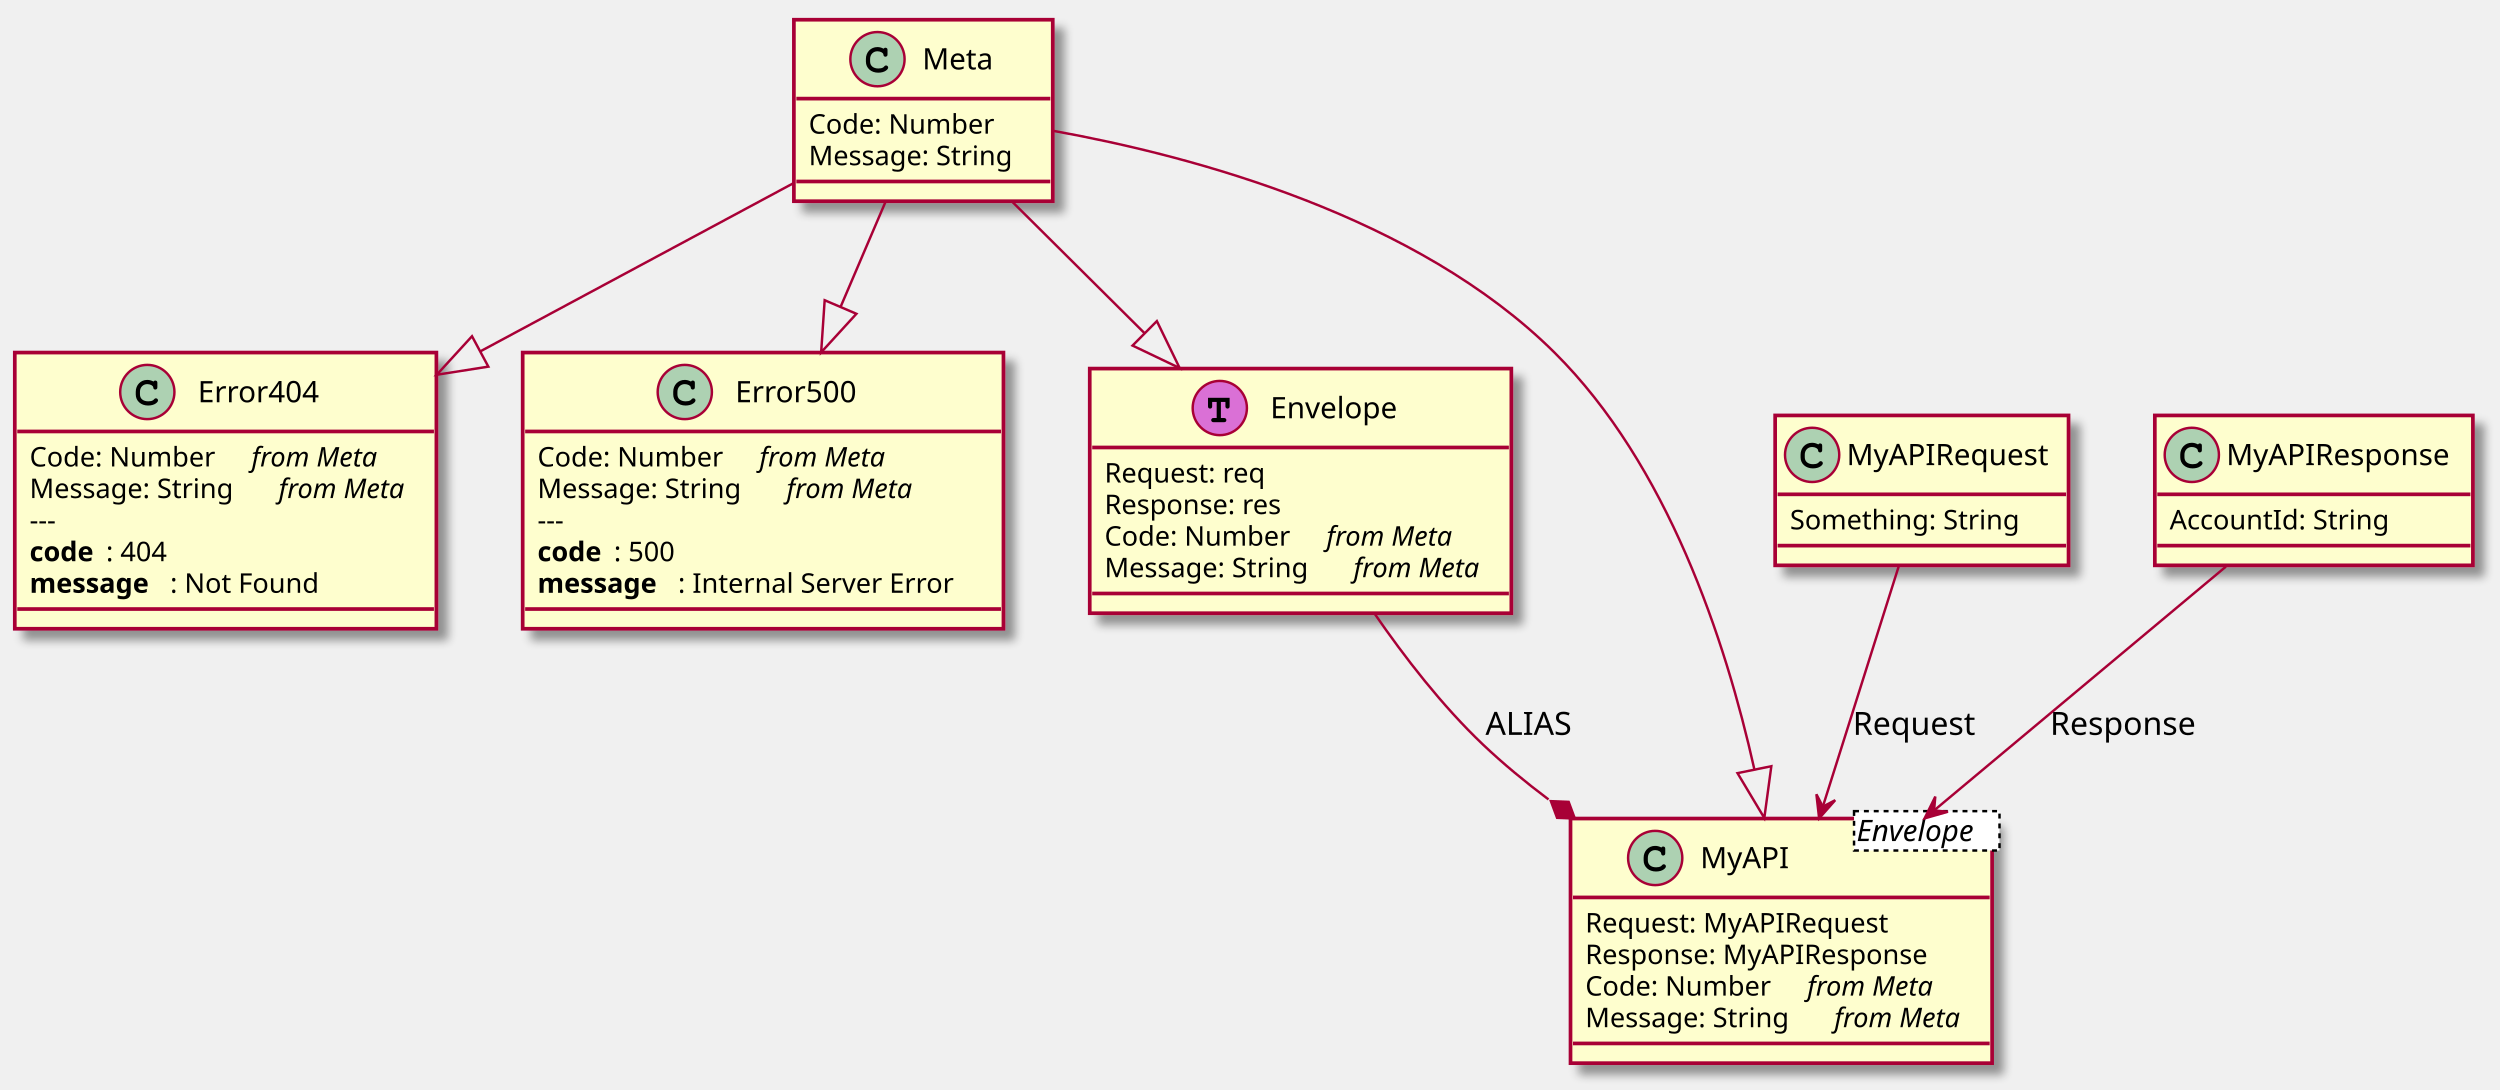
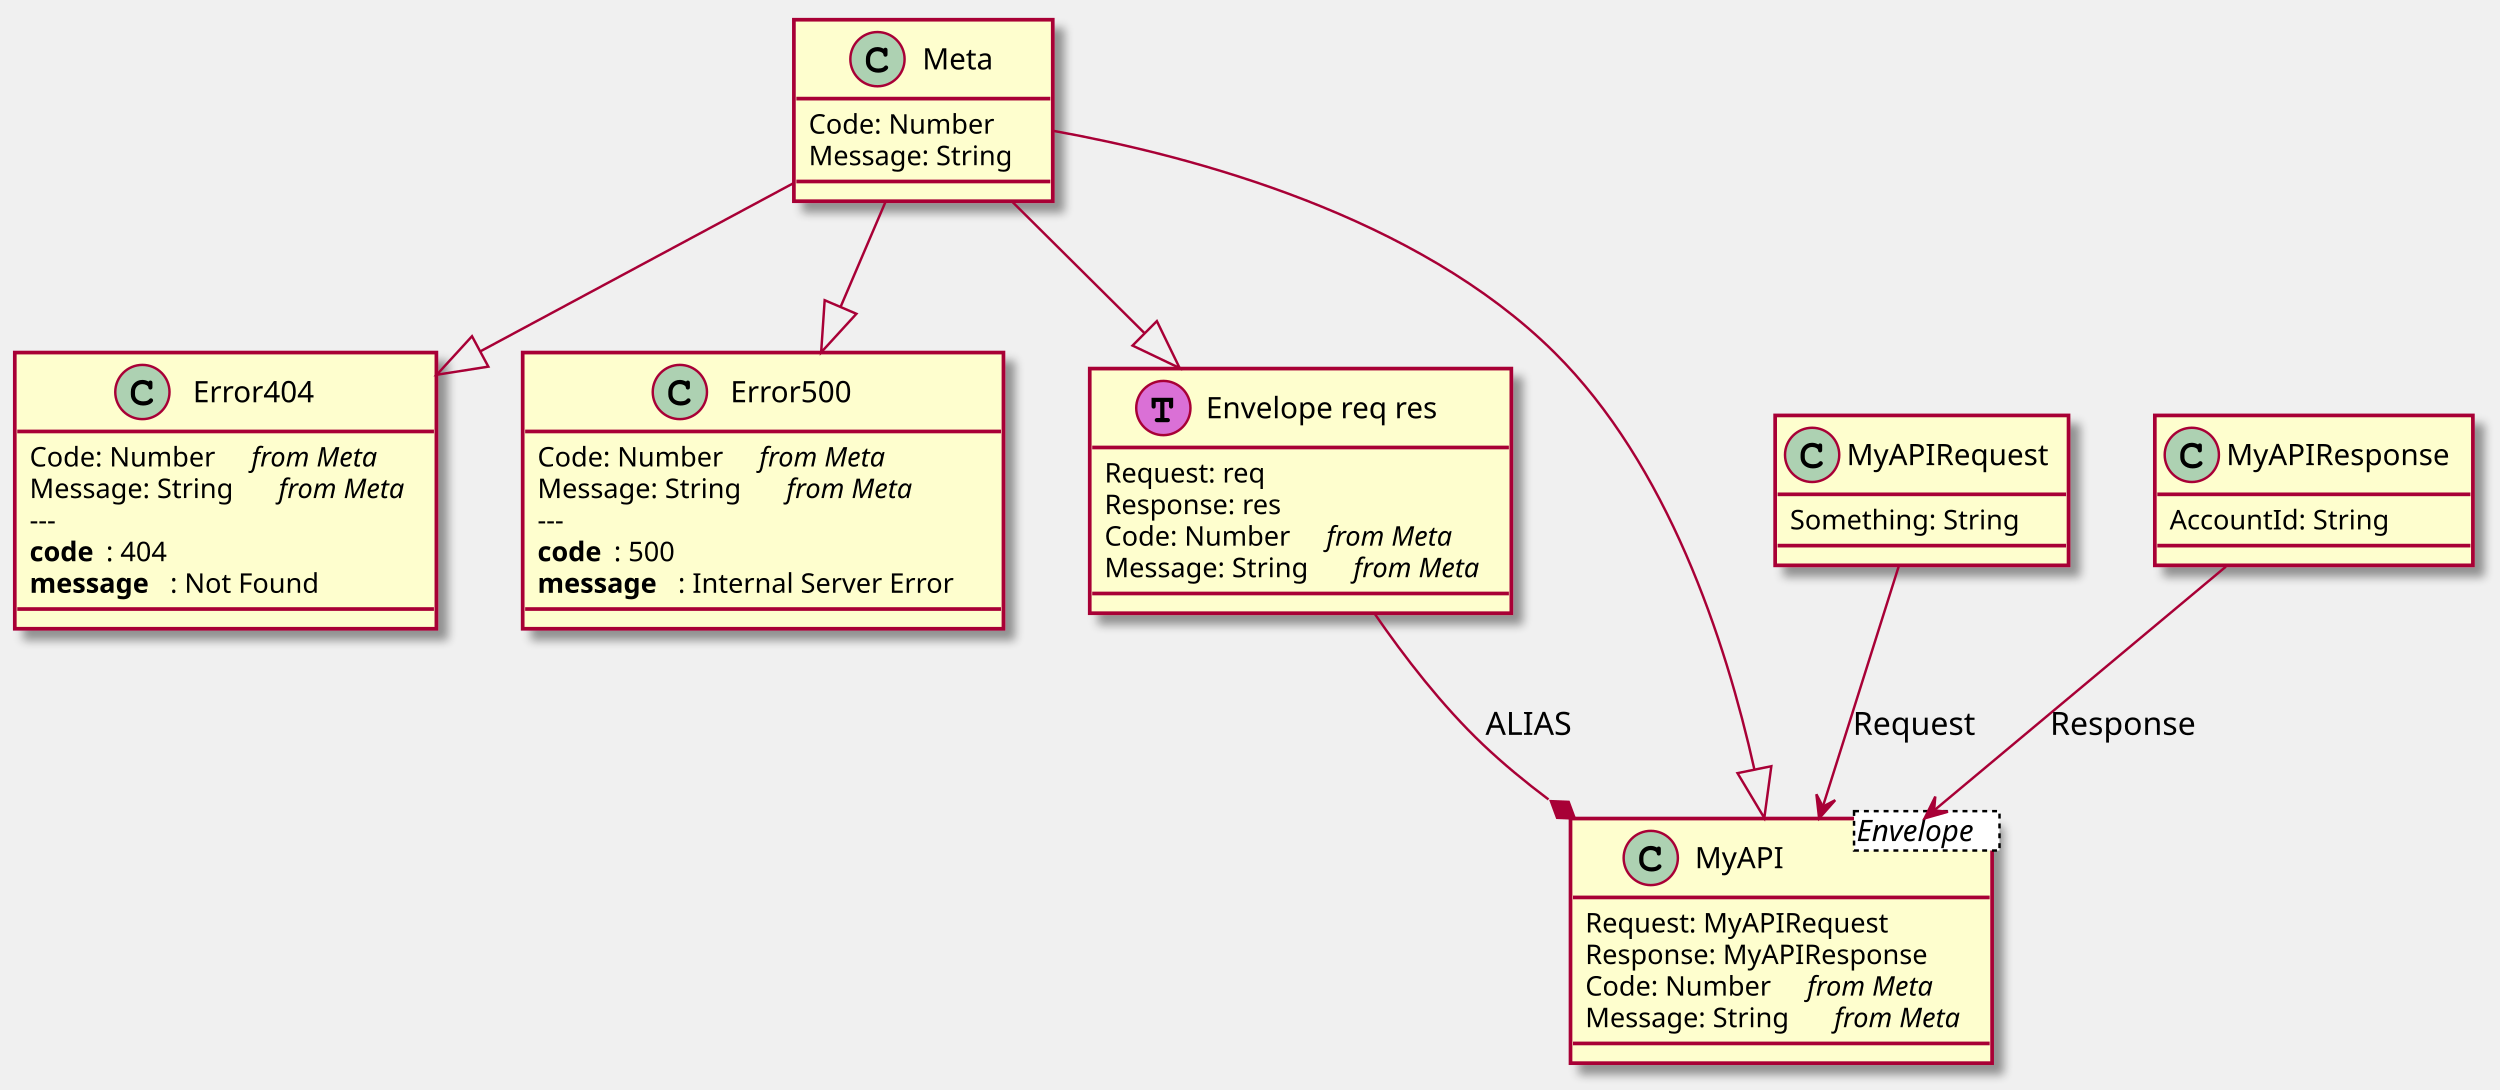
<svg xmlns="http://www.w3.org/2000/svg" contentScriptType="application/ecmascript" contentStyleType="text/css" height="442px" preserveAspectRatio="none" style="width:1014px;height:442px;" version="1.1" viewBox="0 0 1014 442" width="1014px" zoomAndPan="magnify">
  <defs>
-     <filter height="300%" id="f1agj2bwanm4j8" width="300%" x="-1" y="-1">
+     <filter height="300%" id="ftcypuwjfejws" width="300%" x="-1" y="-1">
      <feGaussianBlur result="blurOut" stdDeviation="2.0" />
      <feColorMatrix in="blurOut" result="blurOut2" type="matrix" values="0 0 0 0 0 0 0 0 0 0 0 0 0 0 0 0 0 0 .4 0" />
      <feOffset dx="4.0" dy="4.0" in="blurOut2" result="blurOut3" />
      <feBlend in="SourceGraphic" in2="blurOut3" mode="normal" />
    </filter>
  </defs>
  <g>
-     <rect fill="#FEFECE" filter="url(#f1agj2bwanm4j8)" height="73.609" id="Meta" style="stroke: #A80036; stroke-width: 1.5;" width="105" x="322" y="8" />
+     <rect fill="#FEFECE" filter="url(#ftcypuwjfejws)" height="73.609" id="Meta" style="stroke: #A80036; stroke-width: 1.5;" width="105" x="322" y="8" />
    <ellipse cx="355.9" cy="24" fill="#ADD1B2" rx="11" ry="11" style="stroke: #A80036; stroke-width: 1.0;" />
    <path d="M358.244,19.672 L358.416,19.75 C358.634,19.438 358.837,19.344 359.134,19.344 C359.431,19.344 359.712,19.484 359.869,19.75 C359.962,19.906 359.978,20.031 359.978,20.469 L359.978,21.891 C359.978,22.312 359.947,22.5 359.837,22.656 C359.666,22.875 359.4,23.016 359.134,23.016 C358.916,23.016 358.681,22.906 358.541,22.766 C358.4,22.641 358.369,22.516 358.306,22.109 C358.212,21.703 358.041,21.484 357.556,21.203 C357.087,20.953 356.478,20.797 355.9,20.797 C354.166,20.797 352.916,22.109 352.916,23.891 L352.916,24.984 C352.916,26.688 354.212,27.781 356.259,27.781 C357.025,27.781 357.712,27.656 358.134,27.391 C358.322,27.297 358.322,27.297 358.775,26.812 C358.962,26.625 359.166,26.547 359.384,26.547 C359.853,26.547 360.244,26.938 360.244,27.391 C360.244,27.781 359.916,28.234 359.337,28.641 C358.587,29.188 357.431,29.484 356.212,29.484 C353.322,29.484 351.212,27.594 351.212,25.016 L351.212,23.891 C351.212,21.172 353.212,19.094 355.837,19.094 C356.712,19.094 357.306,19.234 358.244,19.672 Z " />
    <text fill="#000000" font-family="sans-serif" font-size="12" lengthAdjust="spacingAndGlyphs" textLength="31" x="374.1" y="28.154">Meta</text>
    <line style="stroke: #A80036; stroke-width: 1.5;" x1="323" x2="426" y1="40" y2="40" />
    <text fill="#000000" font-family="sans-serif" font-size="11" lengthAdjust="spacingAndGlyphs" textLength="82" x="328" y="54.21">Code: Number</text>
    <text fill="#000000" font-family="sans-serif" font-size="11" lengthAdjust="spacingAndGlyphs" textLength="93" x="328" y="67.015">Message: String</text>
    <line style="stroke: #A80036; stroke-width: 1.5;" x1="323" x2="426" y1="73.609" y2="73.609" />
-     <rect fill="#FEFECE" filter="url(#f1agj2bwanm4j8)" height="112.023" id="Error404" style="stroke: #A80036; stroke-width: 1.5;" width="171" x="6" y="143" />
-     <ellipse cx="59.75" cy="159" fill="#ADD1B2" rx="11" ry="11" style="stroke: #A80036; stroke-width: 1.0;" />
-     <path d="M62.094,154.672 L62.266,154.75 C62.484,154.438 62.688,154.344 62.984,154.344 C63.281,154.344 63.562,154.484 63.719,154.75 C63.812,154.906 63.828,155.031 63.828,155.469 L63.828,156.891 C63.828,157.312 63.797,157.5 63.688,157.656 C63.516,157.875 63.25,158.016 62.984,158.016 C62.766,158.016 62.531,157.906 62.391,157.766 C62.25,157.641 62.219,157.516 62.156,157.109 C62.062,156.703 61.891,156.484 61.406,156.203 C60.938,155.953 60.328,155.797 59.75,155.797 C58.016,155.797 56.766,157.109 56.766,158.891 L56.766,159.984 C56.766,161.688 58.062,162.781 60.109,162.781 C60.875,162.781 61.562,162.656 61.984,162.391 C62.172,162.297 62.172,162.297 62.625,161.812 C62.812,161.625 63.016,161.547 63.234,161.547 C63.703,161.547 64.094,161.938 64.094,162.391 C64.094,162.781 63.766,163.234 63.188,163.641 C62.438,164.188 61.281,164.484 60.062,164.484 C57.172,164.484 55.062,162.594 55.062,160.016 L55.062,158.891 C55.062,156.172 57.062,154.094 59.688,154.094 C60.562,154.094 61.156,154.234 62.094,154.672 Z " />
-     <text fill="#000000" font-family="sans-serif" font-size="12" lengthAdjust="spacingAndGlyphs" textLength="55" x="80.25" y="163.154">Error404</text>
+     <rect fill="#FEFECE" filter="url(#ftcypuwjfejws)" height="112.023" id="Error404" style="stroke: #A80036; stroke-width: 1.5;" width="171" x="6" y="143" />
+     <ellipse cx="57.75" cy="159" fill="#ADD1B2" rx="11" ry="11" style="stroke: #A80036; stroke-width: 1.0;" />
+     <path d="M60.094,154.672 L60.266,154.75 C60.484,154.438 60.688,154.344 60.984,154.344 C61.281,154.344 61.562,154.484 61.719,154.75 C61.812,154.906 61.828,155.031 61.828,155.469 L61.828,156.891 C61.828,157.312 61.797,157.5 61.688,157.656 C61.516,157.875 61.25,158.016 60.984,158.016 C60.766,158.016 60.531,157.906 60.391,157.766 C60.25,157.641 60.219,157.516 60.156,157.109 C60.062,156.703 59.891,156.484 59.406,156.203 C58.938,155.953 58.328,155.797 57.75,155.797 C56.016,155.797 54.766,157.109 54.766,158.891 L54.766,159.984 C54.766,161.688 56.062,162.781 58.109,162.781 C58.875,162.781 59.562,162.656 59.984,162.391 C60.172,162.297 60.172,162.297 60.625,161.812 C60.812,161.625 61.016,161.547 61.234,161.547 C61.703,161.547 62.094,161.938 62.094,162.391 C62.094,162.781 61.766,163.234 61.188,163.641 C60.438,164.188 59.281,164.484 58.062,164.484 C55.172,164.484 53.062,162.594 53.062,160.016 L53.062,158.891 C53.062,156.172 55.062,154.094 57.688,154.094 C58.562,154.094 59.156,154.234 60.094,154.672 Z " />
+     <text fill="#000000" font-family="sans-serif" font-size="12" lengthAdjust="spacingAndGlyphs" textLength="55" x="78.25" y="163.154">Error404</text>
    <line style="stroke: #A80036; stroke-width: 1.5;" x1="7" x2="176" y1="175" y2="175" />
    <text fill="#000000" font-family="sans-serif" font-size="11" lengthAdjust="spacingAndGlyphs" textLength="82" x="12" y="189.21">Code: Number</text>
    <text fill="#000000" font-family="sans-serif" font-size="11" font-style="italic" lengthAdjust="spacingAndGlyphs" textLength="58" x="102" y="189.21">from Meta</text>
    <text fill="#000000" font-family="sans-serif" font-size="11" lengthAdjust="spacingAndGlyphs" textLength="93" x="12" y="202.015">Message: String</text>
    <text fill="#000000" font-family="sans-serif" font-size="11" font-style="italic" lengthAdjust="spacingAndGlyphs" textLength="58" x="113" y="202.015">from Meta</text>
    <text fill="#000000" font-family="sans-serif" font-size="11" lengthAdjust="spacingAndGlyphs" textLength="12" x="12" y="214.82">---</text>
    <text fill="#000000" font-family="sans-serif" font-size="11" font-weight="bold" lengthAdjust="spacingAndGlyphs" textLength="31" x="12" y="227.625">code</text>
    <text fill="#000000" font-family="sans-serif" font-size="11" lengthAdjust="spacingAndGlyphs" textLength="29" x="43" y="227.625">: 404</text>
    <text fill="#000000" font-family="sans-serif" font-size="11" font-weight="bold" lengthAdjust="spacingAndGlyphs" textLength="57" x="12" y="240.429">message</text>
    <text fill="#000000" font-family="sans-serif" font-size="11" lengthAdjust="spacingAndGlyphs" textLength="65" x="69" y="240.429">: Not Found</text>
    <line style="stroke: #A80036; stroke-width: 1.5;" x1="7" x2="176" y1="247.023" y2="247.023" />
-     <rect fill="#FEFECE" filter="url(#f1agj2bwanm4j8)" height="112.023" id="Error500" style="stroke: #A80036; stroke-width: 1.5;" width="195" x="212" y="143" />
-     <ellipse cx="277.75" cy="159" fill="#ADD1B2" rx="11" ry="11" style="stroke: #A80036; stroke-width: 1.0;" />
-     <path d="M280.094,154.672 L280.266,154.75 C280.484,154.438 280.688,154.344 280.984,154.344 C281.281,154.344 281.562,154.484 281.719,154.75 C281.812,154.906 281.828,155.031 281.828,155.469 L281.828,156.891 C281.828,157.312 281.797,157.5 281.688,157.656 C281.516,157.875 281.25,158.016 280.984,158.016 C280.766,158.016 280.531,157.906 280.391,157.766 C280.25,157.641 280.219,157.516 280.156,157.109 C280.062,156.703 279.891,156.484 279.406,156.203 C278.938,155.953 278.328,155.797 277.75,155.797 C276.016,155.797 274.766,157.109 274.766,158.891 L274.766,159.984 C274.766,161.688 276.062,162.781 278.109,162.781 C278.875,162.781 279.562,162.656 279.984,162.391 C280.172,162.297 280.172,162.297 280.625,161.812 C280.812,161.625 281.016,161.547 281.234,161.547 C281.703,161.547 282.094,161.938 282.094,162.391 C282.094,162.781 281.766,163.234 281.188,163.641 C280.438,164.188 279.281,164.484 278.062,164.484 C275.172,164.484 273.062,162.594 273.062,160.016 L273.062,158.891 C273.062,156.172 275.062,154.094 277.688,154.094 C278.562,154.094 279.156,154.234 280.094,154.672 Z " />
-     <text fill="#000000" font-family="sans-serif" font-size="12" lengthAdjust="spacingAndGlyphs" textLength="55" x="298.25" y="163.154">Error500</text>
+     <rect fill="#FEFECE" filter="url(#ftcypuwjfejws)" height="112.023" id="Error500" style="stroke: #A80036; stroke-width: 1.5;" width="195" x="212" y="143" />
+     <ellipse cx="275.75" cy="159" fill="#ADD1B2" rx="11" ry="11" style="stroke: #A80036; stroke-width: 1.0;" />
+     <path d="M278.094,154.672 L278.266,154.75 C278.484,154.438 278.688,154.344 278.984,154.344 C279.281,154.344 279.562,154.484 279.719,154.75 C279.812,154.906 279.828,155.031 279.828,155.469 L279.828,156.891 C279.828,157.312 279.797,157.5 279.688,157.656 C279.516,157.875 279.25,158.016 278.984,158.016 C278.766,158.016 278.531,157.906 278.391,157.766 C278.25,157.641 278.219,157.516 278.156,157.109 C278.062,156.703 277.891,156.484 277.406,156.203 C276.938,155.953 276.328,155.797 275.75,155.797 C274.016,155.797 272.766,157.109 272.766,158.891 L272.766,159.984 C272.766,161.688 274.062,162.781 276.109,162.781 C276.875,162.781 277.562,162.656 277.984,162.391 C278.172,162.297 278.172,162.297 278.625,161.812 C278.812,161.625 279.016,161.547 279.234,161.547 C279.703,161.547 280.094,161.938 280.094,162.391 C280.094,162.781 279.766,163.234 279.188,163.641 C278.438,164.188 277.281,164.484 276.062,164.484 C273.172,164.484 271.062,162.594 271.062,160.016 L271.062,158.891 C271.062,156.172 273.062,154.094 275.688,154.094 C276.562,154.094 277.156,154.234 278.094,154.672 Z " />
+     <text fill="#000000" font-family="sans-serif" font-size="12" lengthAdjust="spacingAndGlyphs" textLength="55" x="296.25" y="163.154">Error500</text>
    <line style="stroke: #A80036; stroke-width: 1.5;" x1="213" x2="406" y1="175" y2="175" />
    <text fill="#000000" font-family="sans-serif" font-size="11" lengthAdjust="spacingAndGlyphs" textLength="82" x="218" y="189.21">Code: Number</text>
    <text fill="#000000" font-family="sans-serif" font-size="11" font-style="italic" lengthAdjust="spacingAndGlyphs" textLength="58" x="308" y="189.21">from Meta</text>
    <text fill="#000000" font-family="sans-serif" font-size="11" lengthAdjust="spacingAndGlyphs" textLength="93" x="218" y="202.015">Message: String</text>
    <text fill="#000000" font-family="sans-serif" font-size="11" font-style="italic" lengthAdjust="spacingAndGlyphs" textLength="58" x="319" y="202.015">from Meta</text>
    <text fill="#000000" font-family="sans-serif" font-size="11" lengthAdjust="spacingAndGlyphs" textLength="12" x="218" y="214.82">---</text>
    <text fill="#000000" font-family="sans-serif" font-size="11" font-weight="bold" lengthAdjust="spacingAndGlyphs" textLength="31" x="218" y="227.625">code</text>
    <text fill="#000000" font-family="sans-serif" font-size="11" lengthAdjust="spacingAndGlyphs" textLength="29" x="249" y="227.625">: 500</text>
    <text fill="#000000" font-family="sans-serif" font-size="11" font-weight="bold" lengthAdjust="spacingAndGlyphs" textLength="57" x="218" y="240.429">message</text>
    <text fill="#000000" font-family="sans-serif" font-size="11" lengthAdjust="spacingAndGlyphs" textLength="126" x="275" y="240.429">: Internal Server Error</text>
    <line style="stroke: #A80036; stroke-width: 1.5;" x1="213" x2="406" y1="247.023" y2="247.023" />
-     <rect fill="#FEFECE" filter="url(#f1agj2bwanm4j8)" height="99.219" id="Envelope" style="stroke: #A80036; stroke-width: 1.5;" width="171" x="442" y="149.5" />
-     <ellipse cx="494.75" cy="165.5" fill="#DA70D6" rx="11" ry="11" style="stroke: #A80036; stroke-width: 1.0;" />
-     <path d="M495.188,163.031 L495.188,169.547 L496.312,169.547 C496.766,169.547 496.906,169.578 497.062,169.703 C497.297,169.875 497.422,170.125 497.422,170.406 C497.422,170.688 497.281,170.984 497.016,171.125 C496.906,171.203 496.641,171.25 496.312,171.25 L492.375,171.25 C491.984,171.25 491.766,171.203 491.609,171.078 C491.391,170.922 491.25,170.656 491.25,170.406 C491.25,170.109 491.406,169.828 491.656,169.672 C491.812,169.562 491.938,169.547 492.375,169.547 L493.484,169.547 L493.484,163.031 L491.656,163.031 L491.656,164.625 C491.656,165.078 491.625,165.219 491.516,165.391 C491.344,165.609 491.094,165.734 490.812,165.734 C490.531,165.734 490.234,165.594 490.078,165.328 C490,165.188 489.969,165.016 489.969,164.625 L489.969,161.344 L498.734,161.344 L498.734,164.625 C498.734,165.094 498.719,165.219 498.578,165.391 C498.406,165.609 498.156,165.734 497.891,165.734 C497.594,165.734 497.312,165.578 497.156,165.328 C497.062,165.188 497.031,165.016 497.031,164.625 L497.031,163.031 Z " />
-     <text fill="#000000" font-family="sans-serif" font-size="12" lengthAdjust="spacingAndGlyphs" textLength="57" x="515.25" y="169.654">Envelope</text>
+     <rect fill="#FEFECE" filter="url(#ftcypuwjfejws)" height="99.219" id="Envelope" style="stroke: #A80036; stroke-width: 1.5;" width="171" x="442" y="149.5" />
+     <ellipse cx="471.85" cy="165.5" fill="#DA70D6" rx="11" ry="11" style="stroke: #A80036; stroke-width: 1.0;" />
+     <path d="M472.288,163.031 L472.288,169.547 L473.413,169.547 C473.866,169.547 474.006,169.578 474.163,169.703 C474.397,169.875 474.522,170.125 474.522,170.406 C474.522,170.688 474.381,170.984 474.116,171.125 C474.006,171.203 473.741,171.25 473.413,171.25 L469.475,171.25 C469.084,171.25 468.866,171.203 468.709,171.078 C468.491,170.922 468.35,170.656 468.35,170.406 C468.35,170.109 468.506,169.828 468.756,169.672 C468.913,169.562 469.038,169.547 469.475,169.547 L470.584,169.547 L470.584,163.031 L468.756,163.031 L468.756,164.625 C468.756,165.078 468.725,165.219 468.616,165.391 C468.444,165.609 468.194,165.734 467.913,165.734 C467.631,165.734 467.334,165.594 467.178,165.328 C467.1,165.188 467.069,165.016 467.069,164.625 L467.069,161.344 L475.834,161.344 L475.834,164.625 C475.834,165.094 475.819,165.219 475.678,165.391 C475.506,165.609 475.256,165.734 474.991,165.734 C474.694,165.734 474.413,165.578 474.256,165.328 C474.163,165.188 474.131,165.016 474.131,164.625 L474.131,163.031 Z " />
+     <text fill="#000000" font-family="sans-serif" font-size="12" lengthAdjust="spacingAndGlyphs" textLength="106" x="489.15" y="169.654">Envelope req res</text>
    <line style="stroke: #A80036; stroke-width: 1.5;" x1="443" x2="612" y1="181.5" y2="181.5" />
    <text fill="#000000" font-family="sans-serif" font-size="11" lengthAdjust="spacingAndGlyphs" textLength="73" x="448" y="195.71">Request: req</text>
    <text fill="#000000" font-family="sans-serif" font-size="11" lengthAdjust="spacingAndGlyphs" textLength="83" x="448" y="208.515">Response: res</text>
    <text fill="#000000" font-family="sans-serif" font-size="11" lengthAdjust="spacingAndGlyphs" textLength="82" x="448" y="221.32">Code: Number</text>
    <text fill="#000000" font-family="sans-serif" font-size="11" font-style="italic" lengthAdjust="spacingAndGlyphs" textLength="58" x="538" y="221.32">from Meta</text>
    <text fill="#000000" font-family="sans-serif" font-size="11" lengthAdjust="spacingAndGlyphs" textLength="93" x="448" y="234.125">Message: String</text>
    <text fill="#000000" font-family="sans-serif" font-size="11" font-style="italic" lengthAdjust="spacingAndGlyphs" textLength="58" x="549" y="234.125">from Meta</text>
    <line style="stroke: #A80036; stroke-width: 1.5;" x1="443" x2="612" y1="240.719" y2="240.719" />
-     <rect fill="#FEFECE" filter="url(#f1agj2bwanm4j8)" height="60.805" id="MyAPIRequest" style="stroke: #A80036; stroke-width: 1.5;" width="119" x="720" y="168.5" />
+     <rect fill="#FEFECE" filter="url(#ftcypuwjfejws)" height="60.805" id="MyAPIRequest" style="stroke: #A80036; stroke-width: 1.5;" width="119" x="720" y="168.5" />
    <ellipse cx="735" cy="184.5" fill="#ADD1B2" rx="11" ry="11" style="stroke: #A80036; stroke-width: 1.0;" />
    <path d="M737.344,180.172 L737.516,180.25 C737.734,179.938 737.938,179.844 738.234,179.844 C738.531,179.844 738.812,179.984 738.969,180.25 C739.062,180.406 739.078,180.531 739.078,180.969 L739.078,182.391 C739.078,182.812 739.047,183 738.938,183.156 C738.766,183.375 738.5,183.516 738.234,183.516 C738.016,183.516 737.781,183.406 737.641,183.266 C737.5,183.141 737.469,183.016 737.406,182.609 C737.312,182.203 737.141,181.984 736.656,181.703 C736.188,181.453 735.578,181.297 735,181.297 C733.266,181.297 732.016,182.609 732.016,184.391 L732.016,185.484 C732.016,187.188 733.312,188.281 735.359,188.281 C736.125,188.281 736.812,188.156 737.234,187.891 C737.422,187.797 737.422,187.797 737.875,187.312 C738.062,187.125 738.266,187.047 738.484,187.047 C738.953,187.047 739.344,187.438 739.344,187.891 C739.344,188.281 739.016,188.734 738.438,189.141 C737.688,189.688 736.531,189.984 735.312,189.984 C732.422,189.984 730.312,188.094 730.312,185.516 L730.312,184.391 C730.312,181.672 732.312,179.594 734.938,179.594 C735.812,179.594 736.406,179.734 737.344,180.172 Z " />
    <text fill="#000000" font-family="sans-serif" font-size="12" lengthAdjust="spacingAndGlyphs" textLength="87" x="749" y="188.654">MyAPIRequest</text>
    <line style="stroke: #A80036; stroke-width: 1.5;" x1="721" x2="838" y1="200.5" y2="200.5" />
    <text fill="#000000" font-family="sans-serif" font-size="11" lengthAdjust="spacingAndGlyphs" textLength="103" x="726" y="214.71">Something: String</text>
    <line style="stroke: #A80036; stroke-width: 1.5;" x1="721" x2="838" y1="221.305" y2="221.305" />
-     <rect fill="#FEFECE" filter="url(#f1agj2bwanm4j8)" height="60.805" id="MyAPIResponse" style="stroke: #A80036; stroke-width: 1.5;" width="129" x="874" y="168.5" />
+     <rect fill="#FEFECE" filter="url(#ftcypuwjfejws)" height="60.805" id="MyAPIResponse" style="stroke: #A80036; stroke-width: 1.5;" width="129" x="874" y="168.5" />
    <ellipse cx="889" cy="184.5" fill="#ADD1B2" rx="11" ry="11" style="stroke: #A80036; stroke-width: 1.0;" />
    <path d="M891.344,180.172 L891.516,180.25 C891.734,179.938 891.938,179.844 892.234,179.844 C892.531,179.844 892.812,179.984 892.969,180.25 C893.062,180.406 893.078,180.531 893.078,180.969 L893.078,182.391 C893.078,182.812 893.047,183 892.938,183.156 C892.766,183.375 892.5,183.516 892.234,183.516 C892.016,183.516 891.781,183.406 891.641,183.266 C891.5,183.141 891.469,183.016 891.406,182.609 C891.312,182.203 891.141,181.984 890.656,181.703 C890.188,181.453 889.578,181.297 889,181.297 C887.266,181.297 886.016,182.609 886.016,184.391 L886.016,185.484 C886.016,187.188 887.312,188.281 889.359,188.281 C890.125,188.281 890.812,188.156 891.234,187.891 C891.422,187.797 891.422,187.797 891.875,187.312 C892.062,187.125 892.266,187.047 892.484,187.047 C892.953,187.047 893.344,187.438 893.344,187.891 C893.344,188.281 893.016,188.734 892.438,189.141 C891.688,189.688 890.531,189.984 889.312,189.984 C886.422,189.984 884.312,188.094 884.312,185.516 L884.312,184.391 C884.312,181.672 886.312,179.594 888.938,179.594 C889.812,179.594 890.406,179.734 891.344,180.172 Z " />
    <text fill="#000000" font-family="sans-serif" font-size="12" lengthAdjust="spacingAndGlyphs" textLength="97" x="903" y="188.654">MyAPIResponse</text>
    <line style="stroke: #A80036; stroke-width: 1.5;" x1="875" x2="1002" y1="200.5" y2="200.5" />
    <text fill="#000000" font-family="sans-serif" font-size="11" lengthAdjust="spacingAndGlyphs" textLength="96" x="880" y="214.71">AccountId: String</text>
    <line style="stroke: #A80036; stroke-width: 1.5;" x1="875" x2="1002" y1="221.305" y2="221.305" />
-     <rect fill="#FEFECE" filter="url(#f1agj2bwanm4j8)" height="99.219" id="MyAPI" style="stroke: #A80036; stroke-width: 1.5;" width="171" x="637" y="332" />
-     <ellipse cx="671.35" cy="348" fill="#ADD1B2" rx="11" ry="11" style="stroke: #A80036; stroke-width: 1.0;" />
-     <path d="M673.694,343.672 L673.866,343.75 C674.084,343.438 674.288,343.344 674.584,343.344 C674.881,343.344 675.163,343.484 675.319,343.75 C675.413,343.906 675.428,344.031 675.428,344.469 L675.428,345.891 C675.428,346.312 675.397,346.5 675.288,346.656 C675.116,346.875 674.85,347.016 674.584,347.016 C674.366,347.016 674.131,346.906 673.991,346.766 C673.85,346.641 673.819,346.516 673.756,346.109 C673.663,345.703 673.491,345.484 673.006,345.203 C672.538,344.953 671.928,344.797 671.35,344.797 C669.616,344.797 668.366,346.109 668.366,347.891 L668.366,348.984 C668.366,350.688 669.663,351.781 671.709,351.781 C672.475,351.781 673.163,351.656 673.584,351.391 C673.772,351.297 673.772,351.297 674.225,350.812 C674.413,350.625 674.616,350.547 674.834,350.547 C675.303,350.547 675.694,350.938 675.694,351.391 C675.694,351.781 675.366,352.234 674.788,352.641 C674.038,353.188 672.881,353.484 671.663,353.484 C668.772,353.484 666.663,351.594 666.663,349.016 L666.663,347.891 C666.663,345.172 668.663,343.094 671.288,343.094 C672.163,343.094 672.756,343.234 673.694,343.672 Z " />
-     <text fill="#000000" font-family="sans-serif" font-size="12" lengthAdjust="spacingAndGlyphs" textLength="35" x="689.65" y="352.154">MyAPI</text>
+     <rect fill="#FEFECE" filter="url(#ftcypuwjfejws)" height="99.219" id="MyAPI" style="stroke: #A80036; stroke-width: 1.5;" width="171" x="637" y="332" />
+     <ellipse cx="669.55" cy="348" fill="#ADD1B2" rx="11" ry="11" style="stroke: #A80036; stroke-width: 1.0;" />
+     <path d="M671.894,343.672 L672.066,343.75 C672.284,343.438 672.487,343.344 672.784,343.344 C673.081,343.344 673.362,343.484 673.519,343.75 C673.612,343.906 673.628,344.031 673.628,344.469 L673.628,345.891 C673.628,346.312 673.597,346.5 673.487,346.656 C673.316,346.875 673.05,347.016 672.784,347.016 C672.566,347.016 672.331,346.906 672.191,346.766 C672.05,346.641 672.019,346.516 671.956,346.109 C671.862,345.703 671.691,345.484 671.206,345.203 C670.737,344.953 670.128,344.797 669.55,344.797 C667.816,344.797 666.566,346.109 666.566,347.891 L666.566,348.984 C666.566,350.688 667.862,351.781 669.909,351.781 C670.675,351.781 671.362,351.656 671.784,351.391 C671.972,351.297 671.972,351.297 672.425,350.812 C672.612,350.625 672.816,350.547 673.034,350.547 C673.503,350.547 673.894,350.938 673.894,351.391 C673.894,351.781 673.566,352.234 672.987,352.641 C672.237,353.188 671.081,353.484 669.862,353.484 C666.972,353.484 664.862,351.594 664.862,349.016 L664.862,347.891 C664.862,345.172 666.862,343.094 669.487,343.094 C670.362,343.094 670.956,343.234 671.894,343.672 Z " />
+     <text fill="#000000" font-family="sans-serif" font-size="12" lengthAdjust="spacingAndGlyphs" textLength="35" x="687.45" y="352.154">MyAPI</text>
    <rect fill="#FFFFFF" height="15.969" style="stroke: #000000; stroke-width: 1.0; stroke-dasharray: 2.0,2.0;" width="59" x="752" y="329" />
    <text fill="#000000" font-family="sans-serif" font-size="12" font-style="italic" lengthAdjust="spacingAndGlyphs" textLength="57" x="753" y="341.139">Envelope</text>
    <line style="stroke: #A80036; stroke-width: 1.5;" x1="638" x2="807" y1="364" y2="364" />
    <text fill="#000000" font-family="sans-serif" font-size="11" lengthAdjust="spacingAndGlyphs" textLength="132" x="643" y="378.21">Request: MyAPIRequest</text>
    <text fill="#000000" font-family="sans-serif" font-size="11" lengthAdjust="spacingAndGlyphs" textLength="152" x="643" y="391.015">Response: MyAPIResponse</text>
    <text fill="#000000" font-family="sans-serif" font-size="11" lengthAdjust="spacingAndGlyphs" textLength="82" x="643" y="403.82">Code: Number</text>
    <text fill="#000000" font-family="sans-serif" font-size="11" font-style="italic" lengthAdjust="spacingAndGlyphs" textLength="58" x="733" y="403.82">from Meta</text>
    <text fill="#000000" font-family="sans-serif" font-size="11" lengthAdjust="spacingAndGlyphs" textLength="93" x="643" y="416.625">Message: String</text>
    <text fill="#000000" font-family="sans-serif" font-size="11" font-style="italic" lengthAdjust="spacingAndGlyphs" textLength="58" x="744" y="416.625">from Meta</text>
    <line style="stroke: #A80036; stroke-width: 1.5;" x1="638" x2="807" y1="423.219" y2="423.219" />
    <path d="M321.933,74.234 C286.328,93.357 238.089,119.267 194.948,142.438 " fill="none" id="Meta-Error404" style="stroke: #A80036; stroke-width: 1.0;" />
    <polygon fill="none" points="198.07,148.707,177.138,152.003,191.445,136.373,198.07,148.707" style="stroke: #A80036; stroke-width: 1.0;" />
    <path d="M359.096,82.022 C353.632,94.799 347.266,109.685 340.954,124.447 " fill="none" id="Meta-Error500" style="stroke: #A80036; stroke-width: 1.0;" />
    <polygon fill="none" points="347.358,127.274,333.058,142.911,334.485,121.77,347.358,127.274" style="stroke: #A80036; stroke-width: 1.0;" />
    <path d="M410.759,82.022 C426.726,97.885 445.964,116.997 464.174,135.088 " fill="none" id="Meta-Envelope" style="stroke: #A80036; stroke-width: 1.0;" />
    <polygon fill="none" points="469.222,130.235,478.477,149.297,459.355,140.167,469.222,130.235" style="stroke: #A80036; stroke-width: 1.0;" />
    <path d="M770.088,229.806 C761.774,256.134 749.449,295.163 739.425,326.904 " fill="none" id="MyAPIRequest-MyAPI" style="stroke: #A80036; stroke-width: 1.0;" />
    <polygon fill="#A80036" points="737.837,331.933,744.361,324.555,739.342,327.165,736.733,322.146,737.837,331.933" style="stroke: #A80036; stroke-width: 1.0;" />
    <text fill="#000000" font-family="sans-serif" font-size="13" lengthAdjust="spacingAndGlyphs" textLength="52" x="751.5" y="298.067">Request</text>
    <path d="M902.832,229.806 C870.808,256.567 823.08,296.451 784.768,328.465 " fill="none" id="MyAPIResponse-MyAPI" style="stroke: #A80036; stroke-width: 1.0;" />
    <polygon fill="#A80036" points="780.619,331.933,790.09,329.23,784.456,328.726,784.96,323.092,780.619,331.933" style="stroke: #A80036; stroke-width: 1.0;" />
    <text fill="#000000" font-family="sans-serif" font-size="13" lengthAdjust="spacingAndGlyphs" textLength="62" x="831.5" y="298.067">Response</text>
    <path d="M427.188,53.067 C484.311,63.353 574.759,87.669 630.5,143 C676.351,188.514 699.832,259.436 711.543,311.939 " fill="none" id="Meta-MyAPI" style="stroke: #A80036; stroke-width: 1.0;" />
    <polygon fill="none" points="718.449,310.773,715.609,331.771,704.734,313.585,718.449,310.773" style="stroke: #A80036; stroke-width: 1.0;" />
    <path d="M557.331,248.609 C569.69,266.565 584.997,286.336 601.5,302 C609.681,309.766 618.73,317.229 628.087,324.256 " fill="none" id="Envelope-MyAPI" style="stroke: #A80036; stroke-width: 1.0;" />
    <polygon fill="#A80036" points="638.754,331.997,636.248,325.235,629.043,324.948,631.549,331.709,638.754,331.997" style="stroke: #A80036; stroke-width: 1.0;" />
    <text fill="#000000" font-family="sans-serif" font-size="13" lengthAdjust="spacingAndGlyphs" textLength="37" x="602.5" y="298.067">ALIAS</text>
  </g>
</svg>
